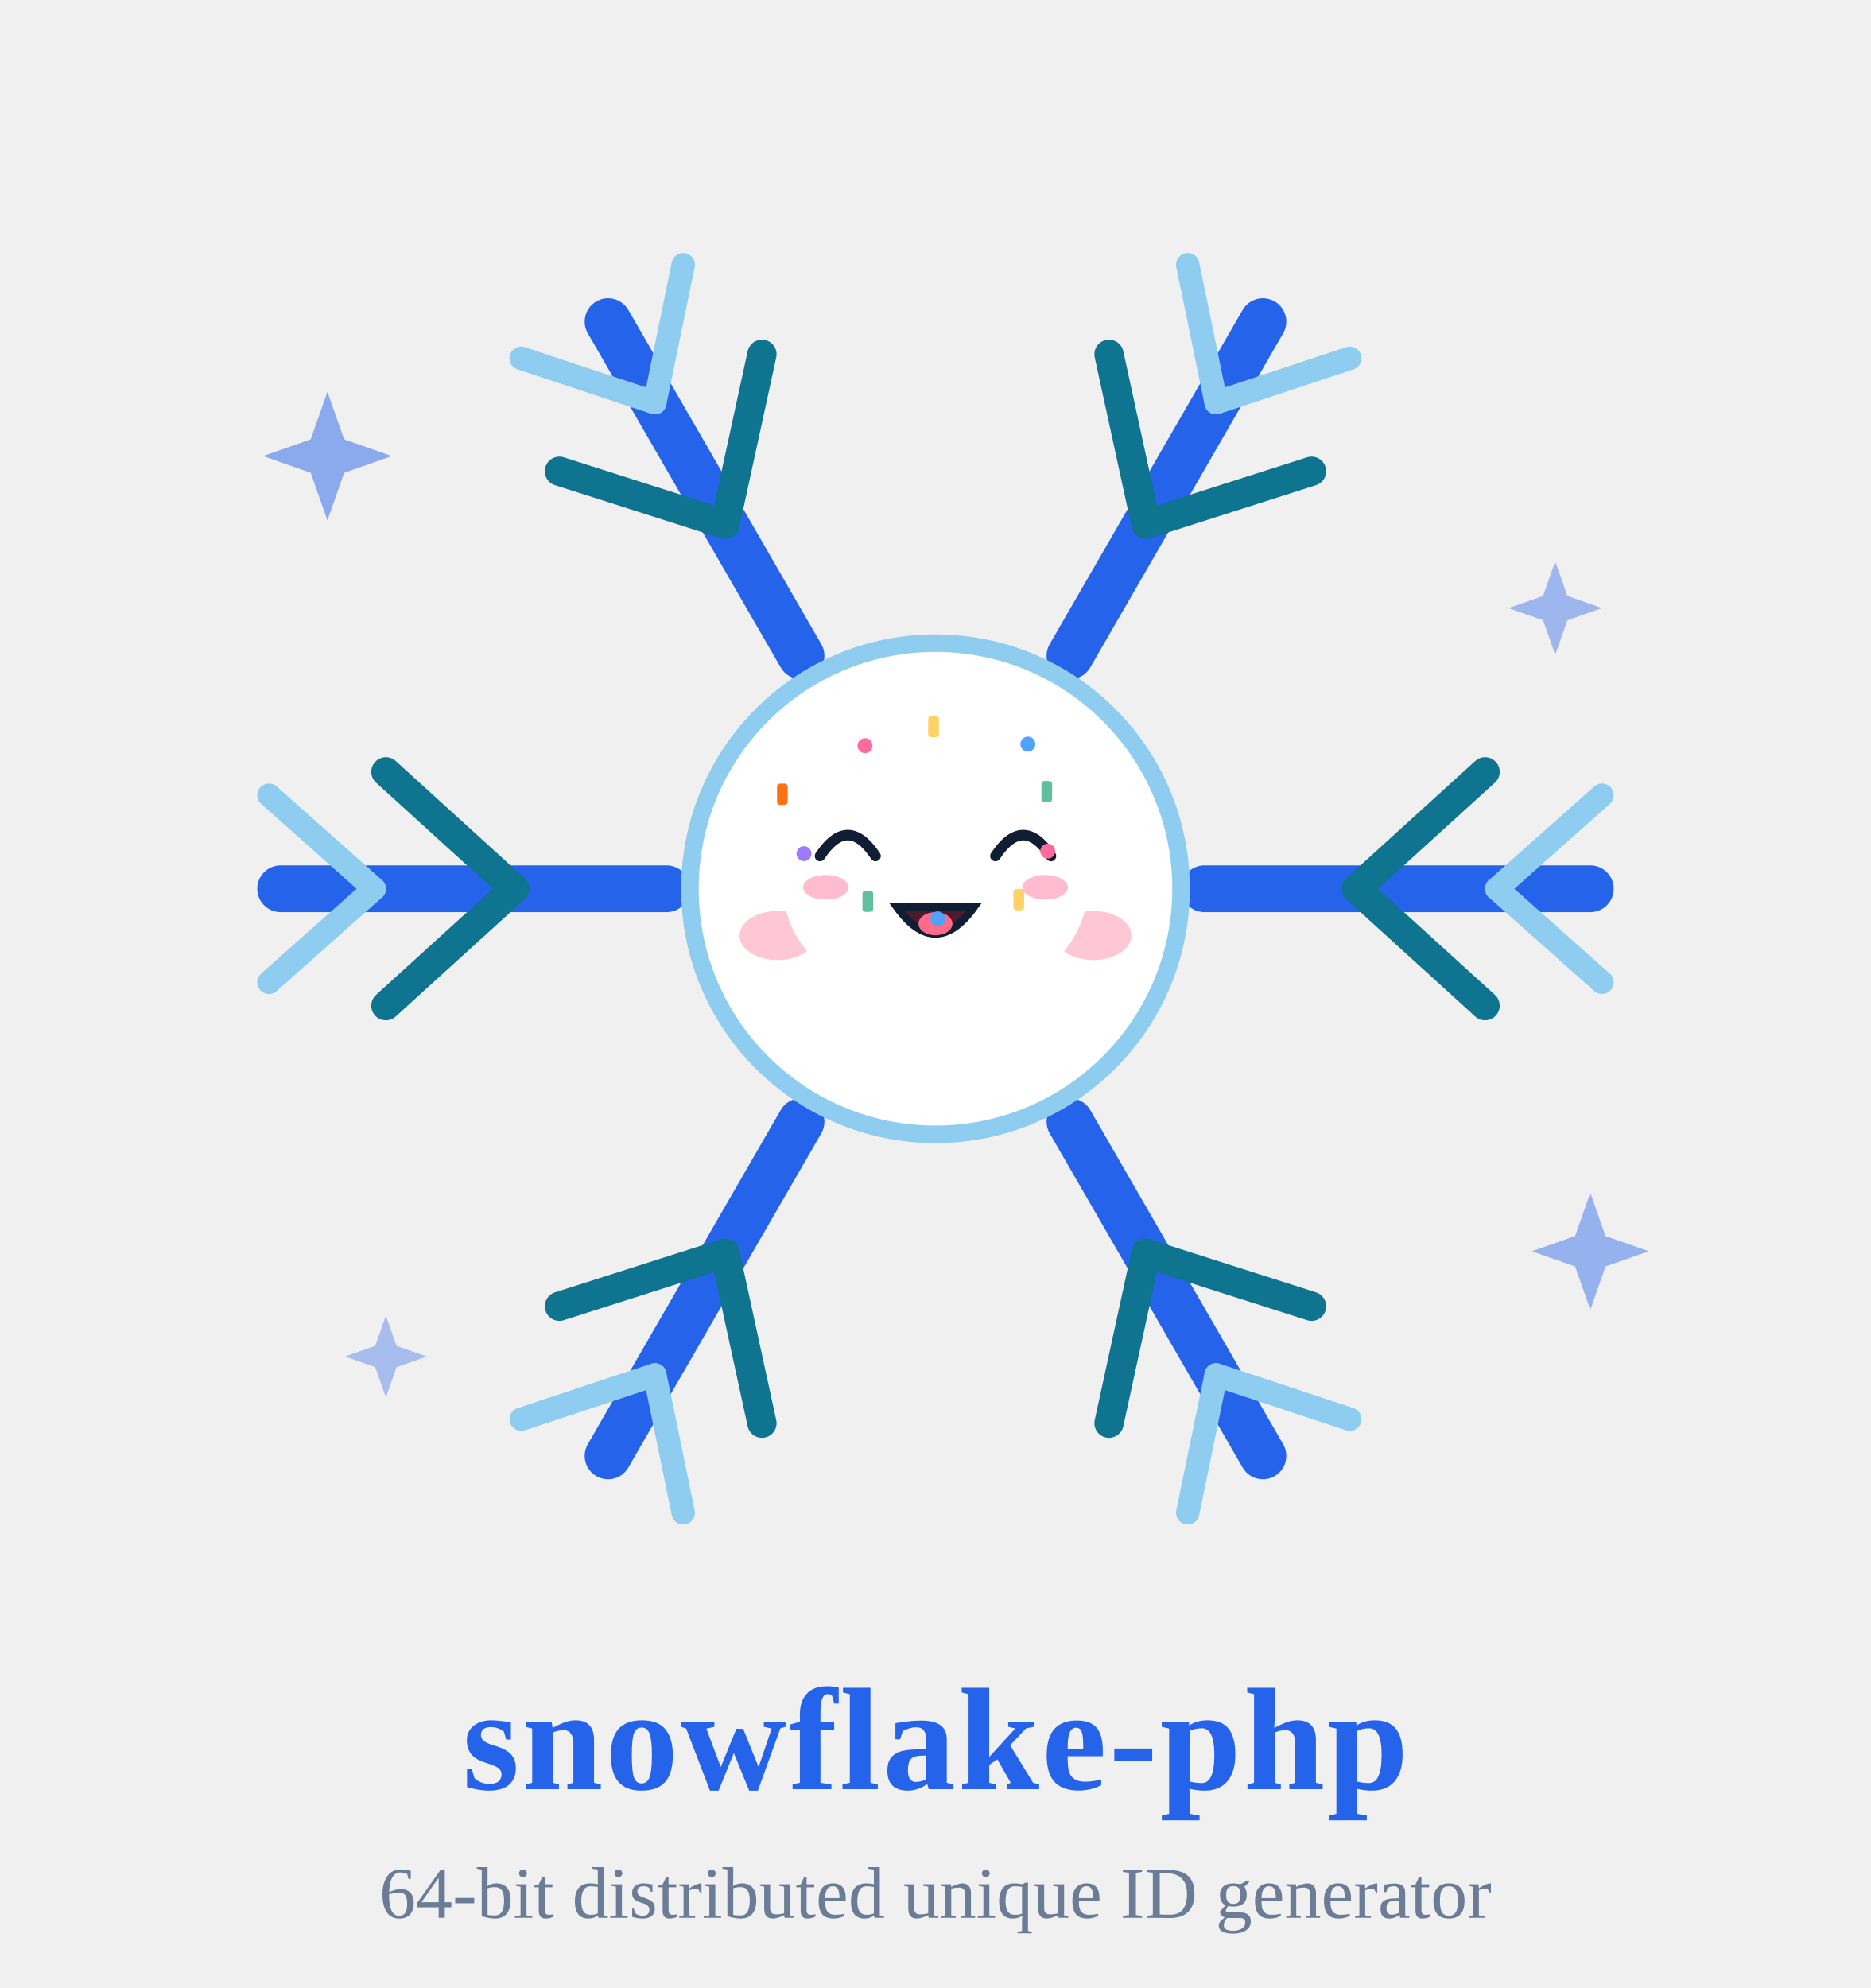
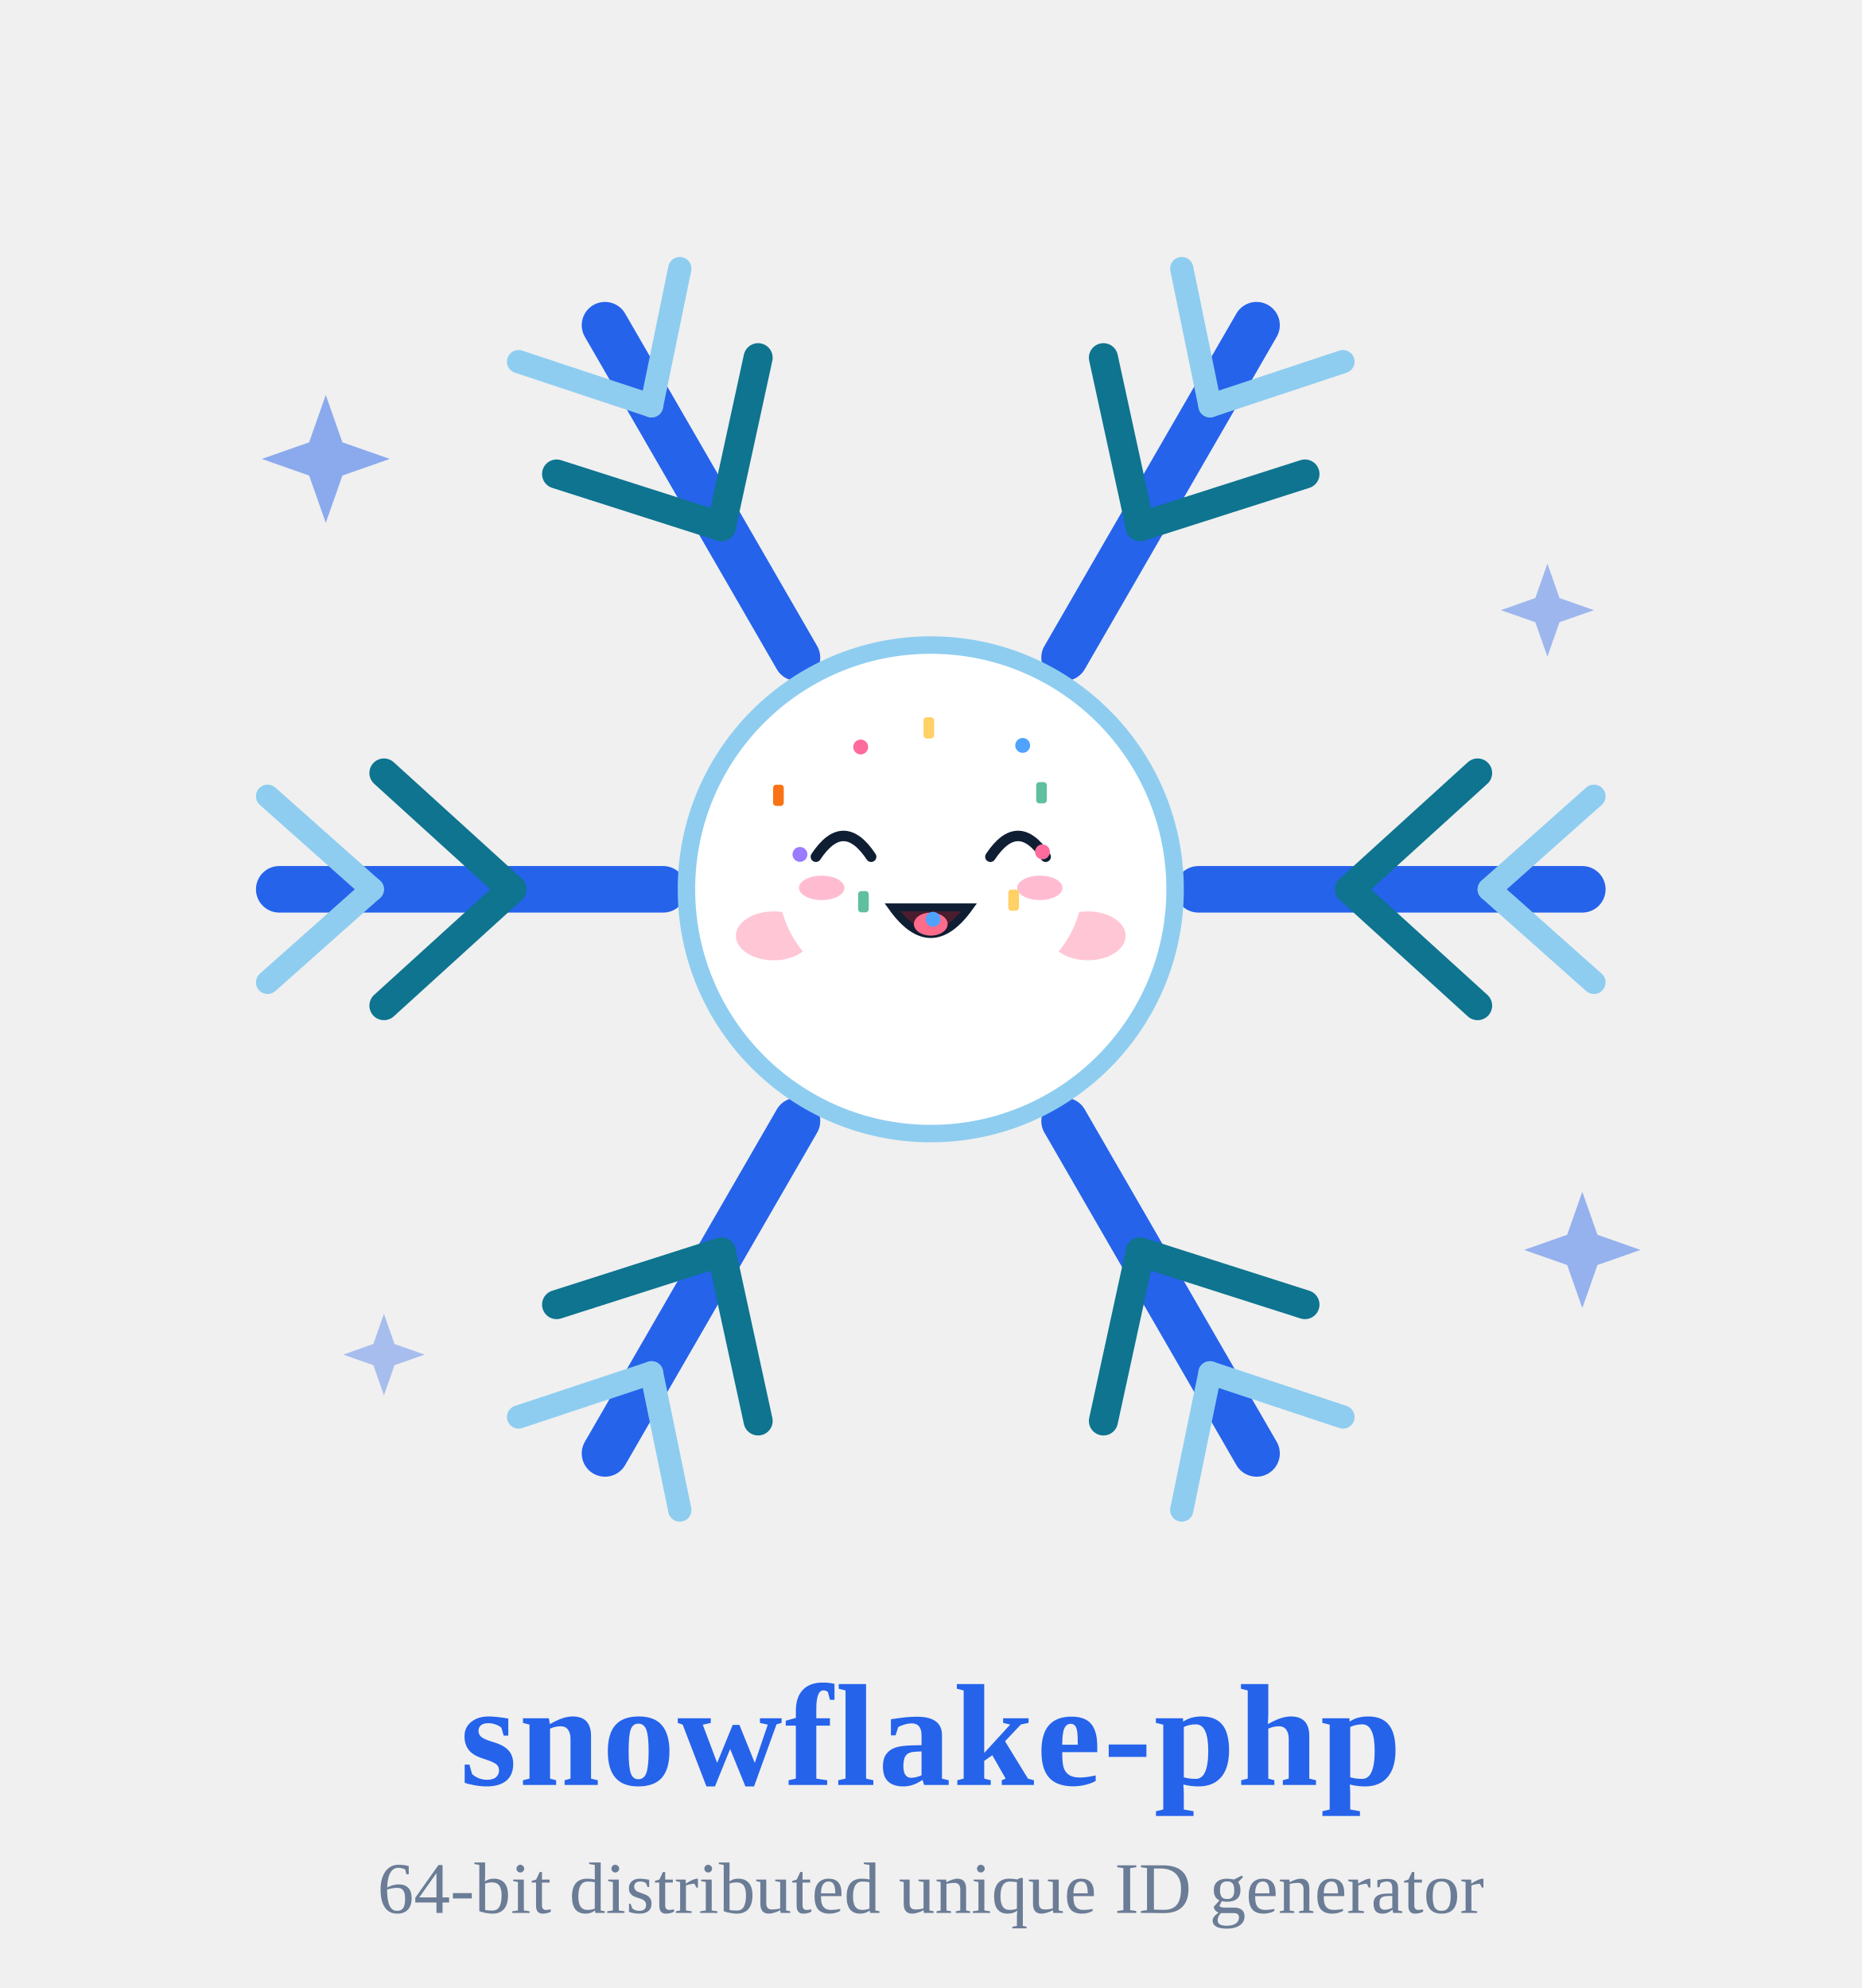
- <svg xmlns="http://www.w3.org/2000/svg" viewBox="0 0 320 340" width="320" height="340" role="img" aria-label="雪花精灵 · 欢乐 Joy">
+ <svg xmlns="http://www.w3.org/2000/svg" viewBox="0 0 320 340" width="88" height="94" role="img" aria-label="雪花精灵 · 欢乐 Joy">
  <style>
.ex-motion { animation: ex-bounce 1.15s ease-in-out infinite; transform-box: fill-box; transform-origin: 50% 50%; }
.ex-anim-tear { animation: ex-tear 1.8s ease-in infinite; transform-box: fill-box; transform-origin: center; }
.ex-anim-sweat { animation: ex-tear 1.5s ease-in infinite; transform-box: fill-box; transform-origin: center; }
.ex-anim-heart { animation: ex-heart 2.2s ease-out infinite; transform-box: fill-box; transform-origin: center; }
.ex-anim-spark { animation: ex-spark 1.9s ease-in-out infinite; transform-box: fill-box; transform-origin: center; }
.ex-anim-rain { animation: ex-rain 1.4s linear infinite; transform-box: fill-box; transform-origin: center; }
.ex-anim-confetti { animation: ex-confetti 2.4s linear infinite; transform-box: fill-box; transform-origin: center; }
.ex-anim-pulse { animation: ex-pulse 1.6s ease-in-out infinite; transform-box: fill-box; transform-origin: center; }
.ex-anim-knock { animation: ex-knock 0.55s ease-in-out infinite; transform-box: fill-box; transform-origin: center; }
.ex-anim-knockline { animation: ex-knockline 0.55s ease-out infinite; transform-box: fill-box; transform-origin: center; }
.ex-anim-palm { animation: ex-palm 0.9s ease-in-out infinite; transform-box: fill-box; transform-origin: center; }
.ex-anim-steam { animation: ex-steam 1.8s ease-out infinite; transform-box: fill-box; transform-origin: center; }
.ex-anim-shock { animation: ex-shock 0.5s ease-in-out infinite; transform-box: fill-box; transform-origin: center; }
.ex-anim-please { animation: ex-please 1.4s ease-in-out infinite; transform-box: fill-box; transform-origin: center; }
.ex-anim-drift { animation: ex-drift 4.5s ease-in-out infinite; transform-box: fill-box; transform-origin: center; }
@keyframes ex-bounce { 0%,100% { transform: translateY(0); } 35% { transform: translateY(-2.72px); } 55% { transform: translateY(-0.8px); } 75% { transform: translateY(0); } }
@keyframes ex-tear { 0% { transform: translateY(0); opacity: 0; } 18% { opacity: 1; } 100% { transform: translateY(8px); opacity: 0; } }
@keyframes ex-heart { 0% { transform: translateY(0) scale(.65); opacity: 0; } 20% { opacity: 1; } 100% { transform: translateY(-10px) scale(1.15); opacity: 0; } }
@keyframes ex-spark { 0%,100% { transform: scale(.6) rotate(0deg); opacity: .3; } 50% { transform: scale(1.15) rotate(25deg); opacity: 1; } }
@keyframes ex-rain { 0% { transform: translateY(0); opacity: 0; } 20% { opacity: 1; } 100% { transform: translateY(8px); opacity: 0; } }
@keyframes ex-confetti { 0% { transform: translateY(-4px) rotate(0deg); opacity: 1; } 100% { transform: translateY(14px) rotate(200deg); opacity: 0; } }
@keyframes ex-pulse { 0%,100% { transform: scale(1); opacity: .35; } 50% { transform: scale(1.18); opacity: .7; } }
@keyframes ex-knock { 0%,100% { transform: translateX(3px); } 35% { transform: translateX(0); } }
@keyframes ex-knockline { 0%,100% { transform: scaleX(.6); opacity: .35; } 35% { transform: scaleX(1); opacity: 1; } }
@keyframes ex-palm { 0%,100% { transform: translateY(0) rotate(0deg); } 50% { transform: translateY(-1px) rotate(-4deg); } }
@keyframes ex-steam { 0% { transform: translateY(0); opacity: .7; } 100% { transform: translateY(-7px); opacity: 0; } }
@keyframes ex-shock { 0%,100% { transform: scaleX(.7); opacity: .4; } 50% { transform: scaleX(1.25); opacity: 1; } }
@keyframes ex-please { 0%,100% { transform: translateY(0); } 50% { transform: translateY(-1.5px); } }
@keyframes ex-drift { 0%,100% { transform: translateY(0); } 50% { transform: translateY(-1.5px); } }
@media (prefers-reduced-motion: reduce) {
  .ex-motion, [class*="ex-anim-"] { animation: none !important; }
}
</style>
  <g class="ex-motion ex-joy">
    <g class="ex-base">
      <defs>
</defs>
      <g opacity="0.9">
        <path d="M56,67 L58.86,75.14 L67,78 L58.86,80.86 L56,89 L53.14,80.86 L45,78 L53.14,75.14 Z" fill="#2563eb" opacity="0.55" />
        <path d="M266,96 L268.08,101.92 L274,104 L268.08,106.08 L266,112 L263.92,106.08 L258,104 L263.92,101.92 Z" fill="#2563eb" opacity="0.45" />
        <path d="M66,225 L67.82,230.18 L73,232 L67.82,233.82 L66,239 L64.18,233.82 L59,232 L64.18,230.18 Z" fill="#2563eb" opacity="0.4" />
        <path d="M272,204 L274.6,211.4 L282,214 L274.6,216.6 L272,224 L269.4,216.6 L262,214 L269.4,211.4 Z" fill="#2563eb" opacity="0.5" />
      </g>
      <g>
        <g transform="rotate(0 160 152)">
          <line x1="206.0" y1="152.0" x2="272.0" y2="152.0" stroke="#2563eb" stroke-width="8" stroke-linecap="round" />
          <line x1="232.0" y1="152.0" x2="254.0" y2="132.0" stroke="#0e7490" stroke-width="5" stroke-linecap="round" />
          <line x1="232.0" y1="152.0" x2="254.0" y2="172.0" stroke="#0e7490" stroke-width="5" stroke-linecap="round" />
          <line x1="256.0" y1="152.0" x2="274.0" y2="136.0" stroke="#8ecdf0" stroke-width="4" stroke-linecap="round" />
          <line x1="256.0" y1="152.0" x2="274.0" y2="168.0" stroke="#8ecdf0" stroke-width="4" stroke-linecap="round" />
        </g>
        <g transform="rotate(60 160 152)">
          <line x1="206.0" y1="152.0" x2="272.0" y2="152.0" stroke="#2563eb" stroke-width="8" stroke-linecap="round" />
          <line x1="232.0" y1="152.0" x2="254.0" y2="132.0" stroke="#0e7490" stroke-width="5" stroke-linecap="round" />
          <line x1="232.0" y1="152.0" x2="254.0" y2="172.0" stroke="#0e7490" stroke-width="5" stroke-linecap="round" />
          <line x1="256.0" y1="152.0" x2="274.0" y2="136.0" stroke="#8ecdf0" stroke-width="4" stroke-linecap="round" />
          <line x1="256.0" y1="152.0" x2="274.0" y2="168.0" stroke="#8ecdf0" stroke-width="4" stroke-linecap="round" />
        </g>
        <g transform="rotate(120 160 152)">
          <line x1="206.0" y1="152.0" x2="272.0" y2="152.0" stroke="#2563eb" stroke-width="8" stroke-linecap="round" />
          <line x1="232.0" y1="152.0" x2="254.0" y2="132.0" stroke="#0e7490" stroke-width="5" stroke-linecap="round" />
          <line x1="232.0" y1="152.0" x2="254.0" y2="172.0" stroke="#0e7490" stroke-width="5" stroke-linecap="round" />
          <line x1="256.0" y1="152.0" x2="274.0" y2="136.0" stroke="#8ecdf0" stroke-width="4" stroke-linecap="round" />
          <line x1="256.0" y1="152.0" x2="274.0" y2="168.0" stroke="#8ecdf0" stroke-width="4" stroke-linecap="round" />
        </g>
        <g transform="rotate(180 160 152)">
          <line x1="206.0" y1="152.0" x2="272.0" y2="152.0" stroke="#2563eb" stroke-width="8" stroke-linecap="round" />
          <line x1="232.0" y1="152.0" x2="254.0" y2="132.0" stroke="#0e7490" stroke-width="5" stroke-linecap="round" />
          <line x1="232.0" y1="152.0" x2="254.0" y2="172.0" stroke="#0e7490" stroke-width="5" stroke-linecap="round" />
          <line x1="256.0" y1="152.0" x2="274.0" y2="136.0" stroke="#8ecdf0" stroke-width="4" stroke-linecap="round" />
          <line x1="256.0" y1="152.0" x2="274.0" y2="168.0" stroke="#8ecdf0" stroke-width="4" stroke-linecap="round" />
        </g>
        <g transform="rotate(240 160 152)">
          <line x1="206.0" y1="152.0" x2="272.0" y2="152.0" stroke="#2563eb" stroke-width="8" stroke-linecap="round" />
          <line x1="232.0" y1="152.0" x2="254.0" y2="132.0" stroke="#0e7490" stroke-width="5" stroke-linecap="round" />
          <line x1="232.0" y1="152.0" x2="254.0" y2="172.0" stroke="#0e7490" stroke-width="5" stroke-linecap="round" />
          <line x1="256.0" y1="152.0" x2="274.0" y2="136.0" stroke="#8ecdf0" stroke-width="4" stroke-linecap="round" />
          <line x1="256.0" y1="152.0" x2="274.0" y2="168.0" stroke="#8ecdf0" stroke-width="4" stroke-linecap="round" />
        </g>
        <g transform="rotate(300 160 152)">
          <line x1="206.0" y1="152.0" x2="272.0" y2="152.0" stroke="#2563eb" stroke-width="8" stroke-linecap="round" />
          <line x1="232.0" y1="152.0" x2="254.0" y2="132.0" stroke="#0e7490" stroke-width="5" stroke-linecap="round" />
          <line x1="232.0" y1="152.0" x2="254.0" y2="172.0" stroke="#0e7490" stroke-width="5" stroke-linecap="round" />
          <line x1="256.0" y1="152.0" x2="274.0" y2="136.0" stroke="#8ecdf0" stroke-width="4" stroke-linecap="round" />
          <line x1="256.0" y1="152.0" x2="274.0" y2="168.0" stroke="#8ecdf0" stroke-width="4" stroke-linecap="round" />
        </g>
        <circle cx="160" cy="152" r="42" fill="#ffffff" stroke="#8ecdf0" stroke-width="3" />
        <circle cx="145" cy="145" r="5" fill="#0f1e33" />
        <circle cx="175" cy="145" r="5" fill="#0f1e33" />
        <circle cx="146.8" cy="143.2" r="1.7" fill="#ffffff" />
        <circle cx="176.8" cy="143.2" r="1.7" fill="#ffffff" />
        <path d="M146,163 Q160,175 174,163" fill="none" stroke="#0f1e33" stroke-width="3.4" stroke-linecap="round" />
        <ellipse cx="133" cy="160" rx="6.5" ry="4.2" fill="#ffb3c7" opacity="0.75" />
        <ellipse cx="187" cy="160" rx="6.5" ry="4.2" fill="#ffb3c7" opacity="0.75" />
      </g>
      <text x="160" y="306" font-size="25.0" fill="#2563eb" font-weight="700" text-anchor="middle" letter-spacing="0.4">snowflake-php</text>
      <text x="160" y="328" font-size="12.5" fill="#6b7c96" font-weight="400" text-anchor="middle">64-bit distributed unique ID generator</text>
    </g>
    <g class="ex-face">
      <ellipse cx="160" cy="152" rx="26" ry="20" fill="#FFFFFF" />
      <path d="M 140.25,146.4 Q 145,139.25 149.75,146.4" fill="none" stroke="#0F1E33" stroke-width="1.8" stroke-linecap="round" />
      <path d="M 170.25,146.4 Q 175,139.25 179.75,146.4" fill="none" stroke="#0F1E33" stroke-width="1.8" stroke-linecap="round" />
      <path d="M 153.4,155.1 Q 160,164.28 166.6,155.1 Z" fill="#4A1D2E" stroke="#0F1E33" stroke-width="1.36" />
      <ellipse cx="160" cy="157.98" rx="2.9" ry="1.98" fill="#FF6B8A" />
      <ellipse class="ex-anim-pulse" cx="141.25" cy="151.75" rx="3.9" ry="2.1" fill="#FF8FB3" opacity="0.6" />
      <ellipse class="ex-anim-pulse" cx="178.75" cy="151.75" rx="3.9" ry="2.1" fill="#FF8FB3" opacity="0.6" />
      <g transform="translate(179.2 145.56)">
        <circle class="ex-anim-confetti" style="animation-delay:0.0s" r="1.28" fill="#FF6B9D" />
      </g>
      <g transform="translate(174.24 153.87)">
        <rect class="ex-anim-confetti" style="animation-delay:0.16s" x="-0.91" y="-1.83" width="1.83" height="3.65" rx="0.55" fill="#FFD166" />
      </g>
      <g transform="translate(160.39 157.15)">
        <circle class="ex-anim-confetti" style="animation-delay:0.32s" r="1.28" fill="#4FA3FF" />
      </g>
      <g transform="translate(148.42 154.14)">
        <rect class="ex-anim-confetti" style="animation-delay:0.48s" x="-0.91" y="-1.83" width="1.83" height="3.65" rx="0.55" fill="#5FBF9F" />
      </g>
      <g transform="translate(137.51 146)">
        <circle class="ex-anim-confetti" style="animation-delay:0.64s" r="1.28" fill="#9B7BFF" />
      </g>
      <g transform="translate(133.81 135.84)">
        <rect class="ex-anim-confetti" style="animation-delay:0.8s" x="-0.91" y="-1.83" width="1.83" height="3.65" rx="0.55" fill="#F97316" />
      </g>
      <g transform="translate(147.95 127.53)">
        <circle class="ex-anim-confetti" style="animation-delay:0.96s" r="1.28" fill="#FF6B9D" />
      </g>
      <g transform="translate(159.66 124.25)">
        <rect class="ex-anim-confetti" style="animation-delay:1.12s" x="-0.91" y="-1.83" width="1.83" height="3.65" rx="0.55" fill="#FFD166" />
      </g>
      <g transform="translate(175.8 127.26)">
        <circle class="ex-anim-confetti" style="animation-delay:1.28s" r="1.28" fill="#4FA3FF" />
      </g>
      <g transform="translate(179.03 135.4)">
        <rect class="ex-anim-confetti" style="animation-delay:1.44s" x="-0.91" y="-1.83" width="1.83" height="3.65" rx="0.55" fill="#5FBF9F" />
      </g>
    </g>
  </g>
</svg>
